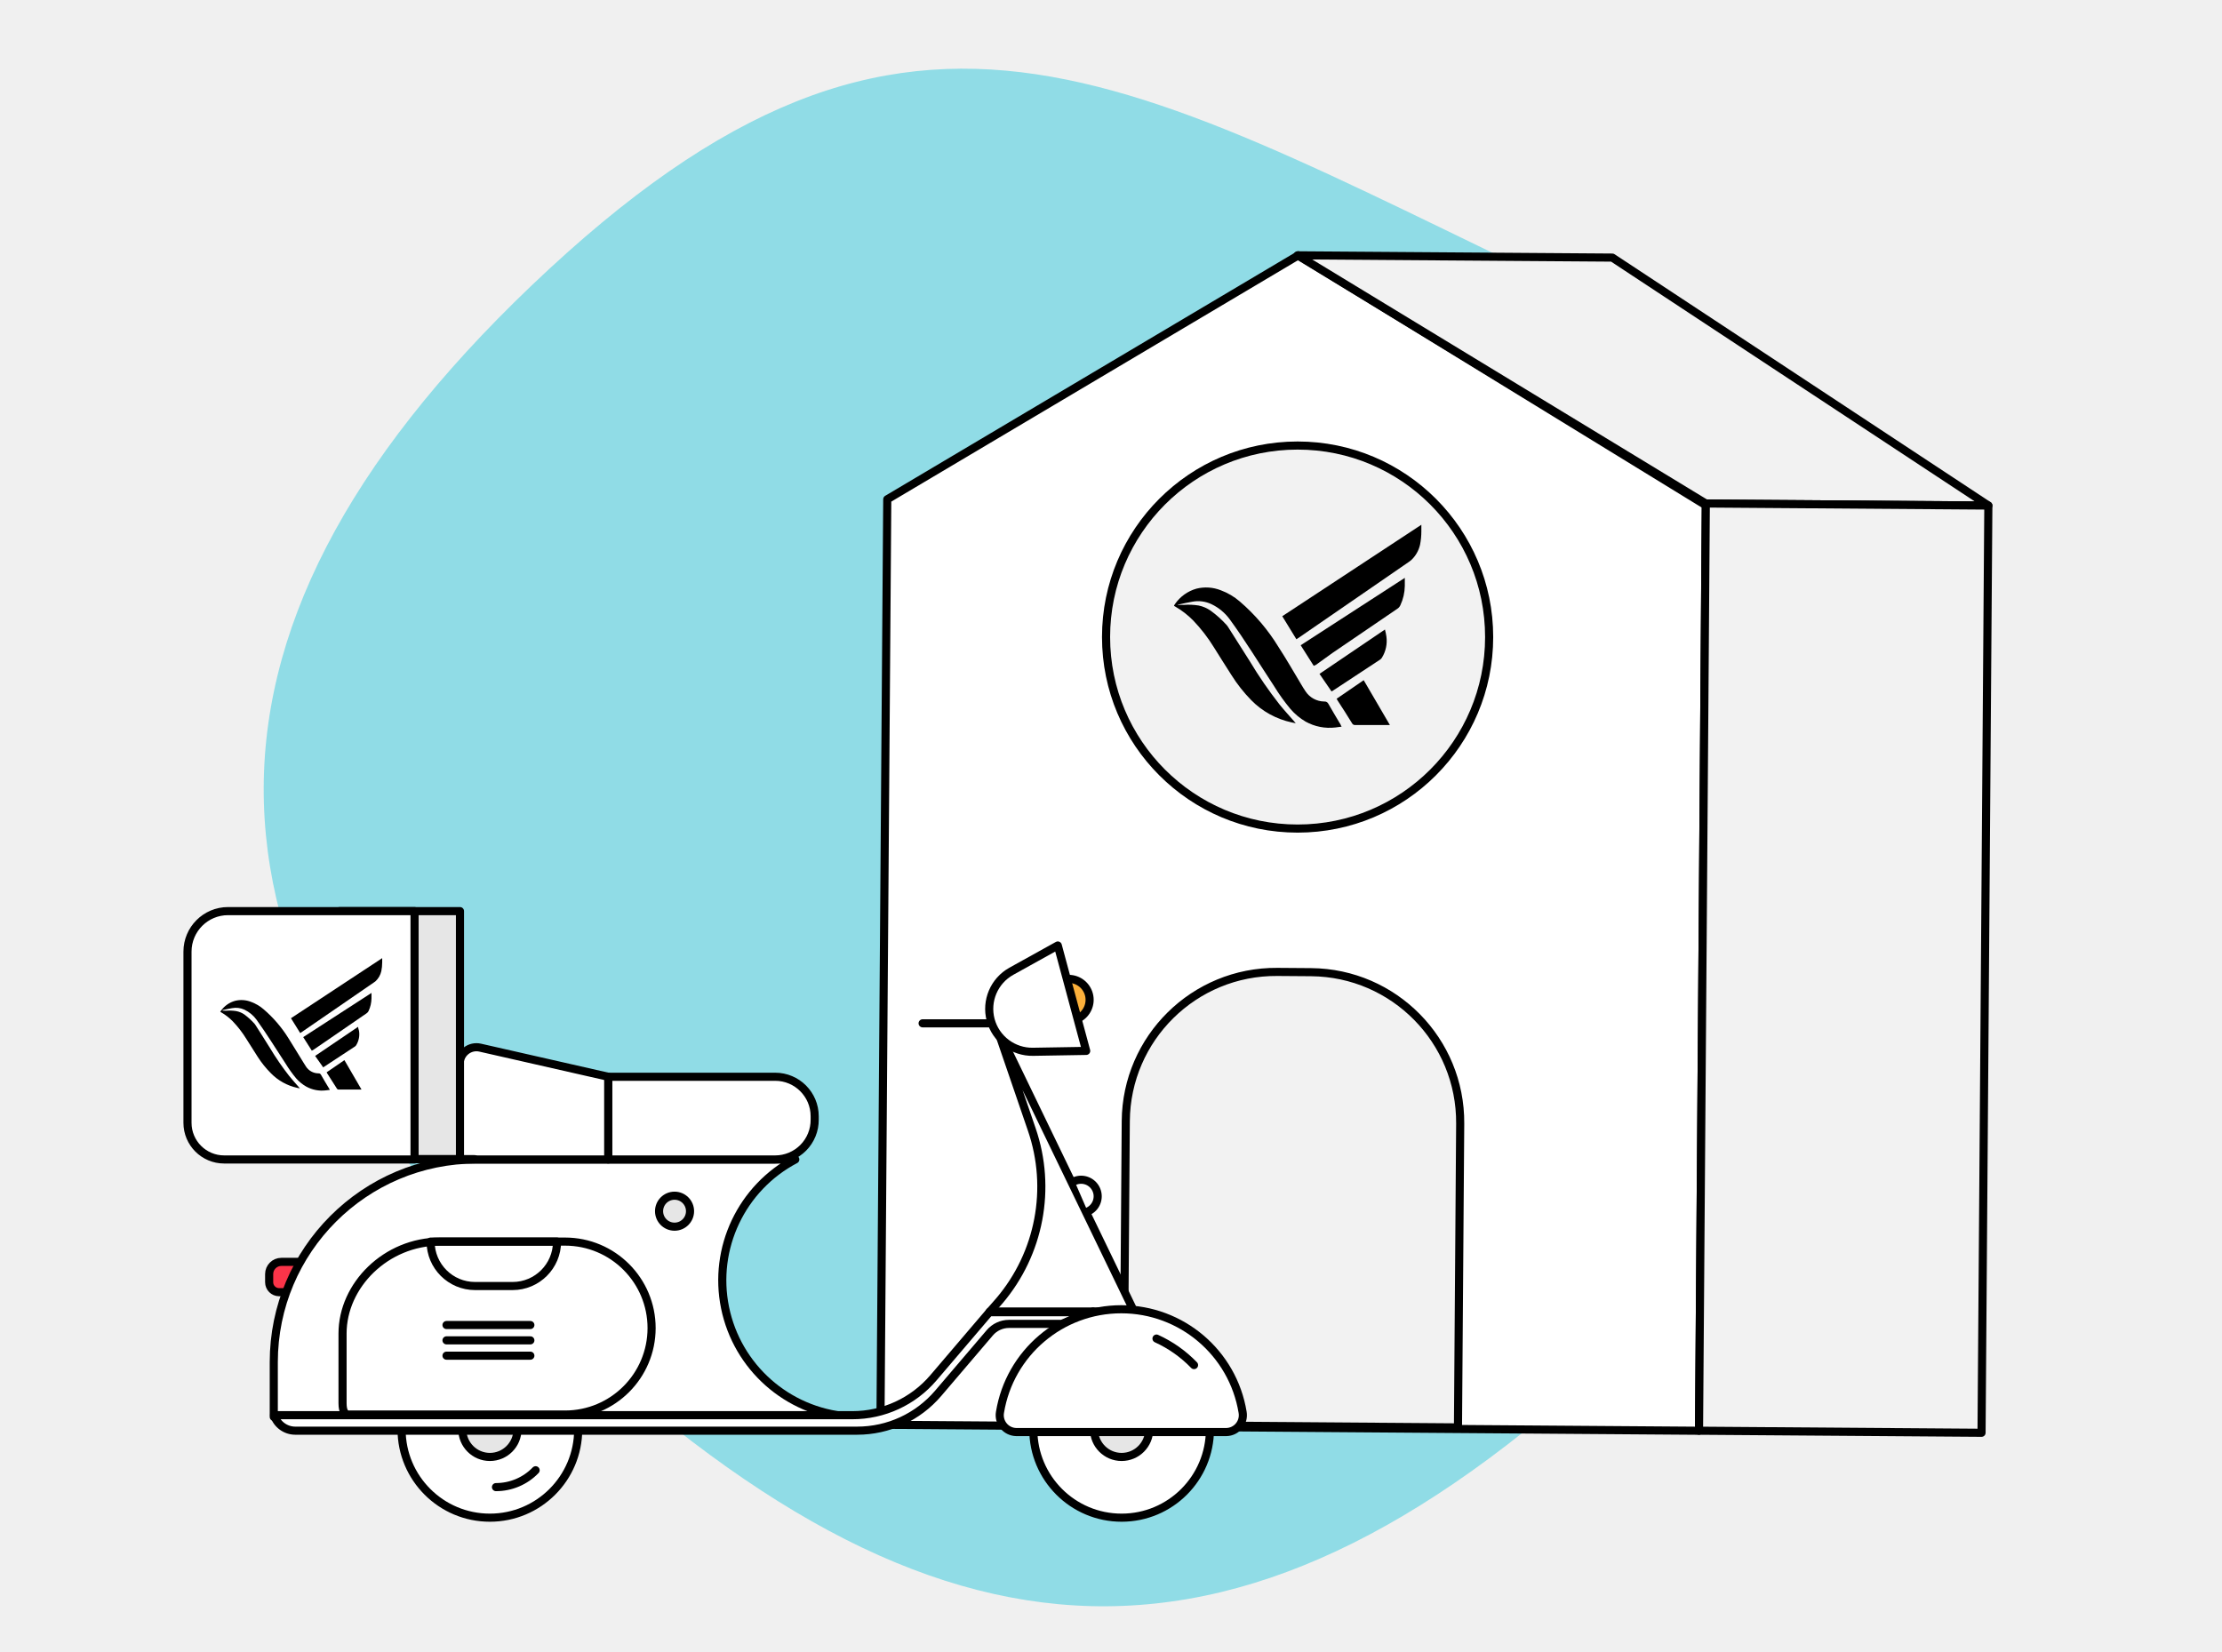
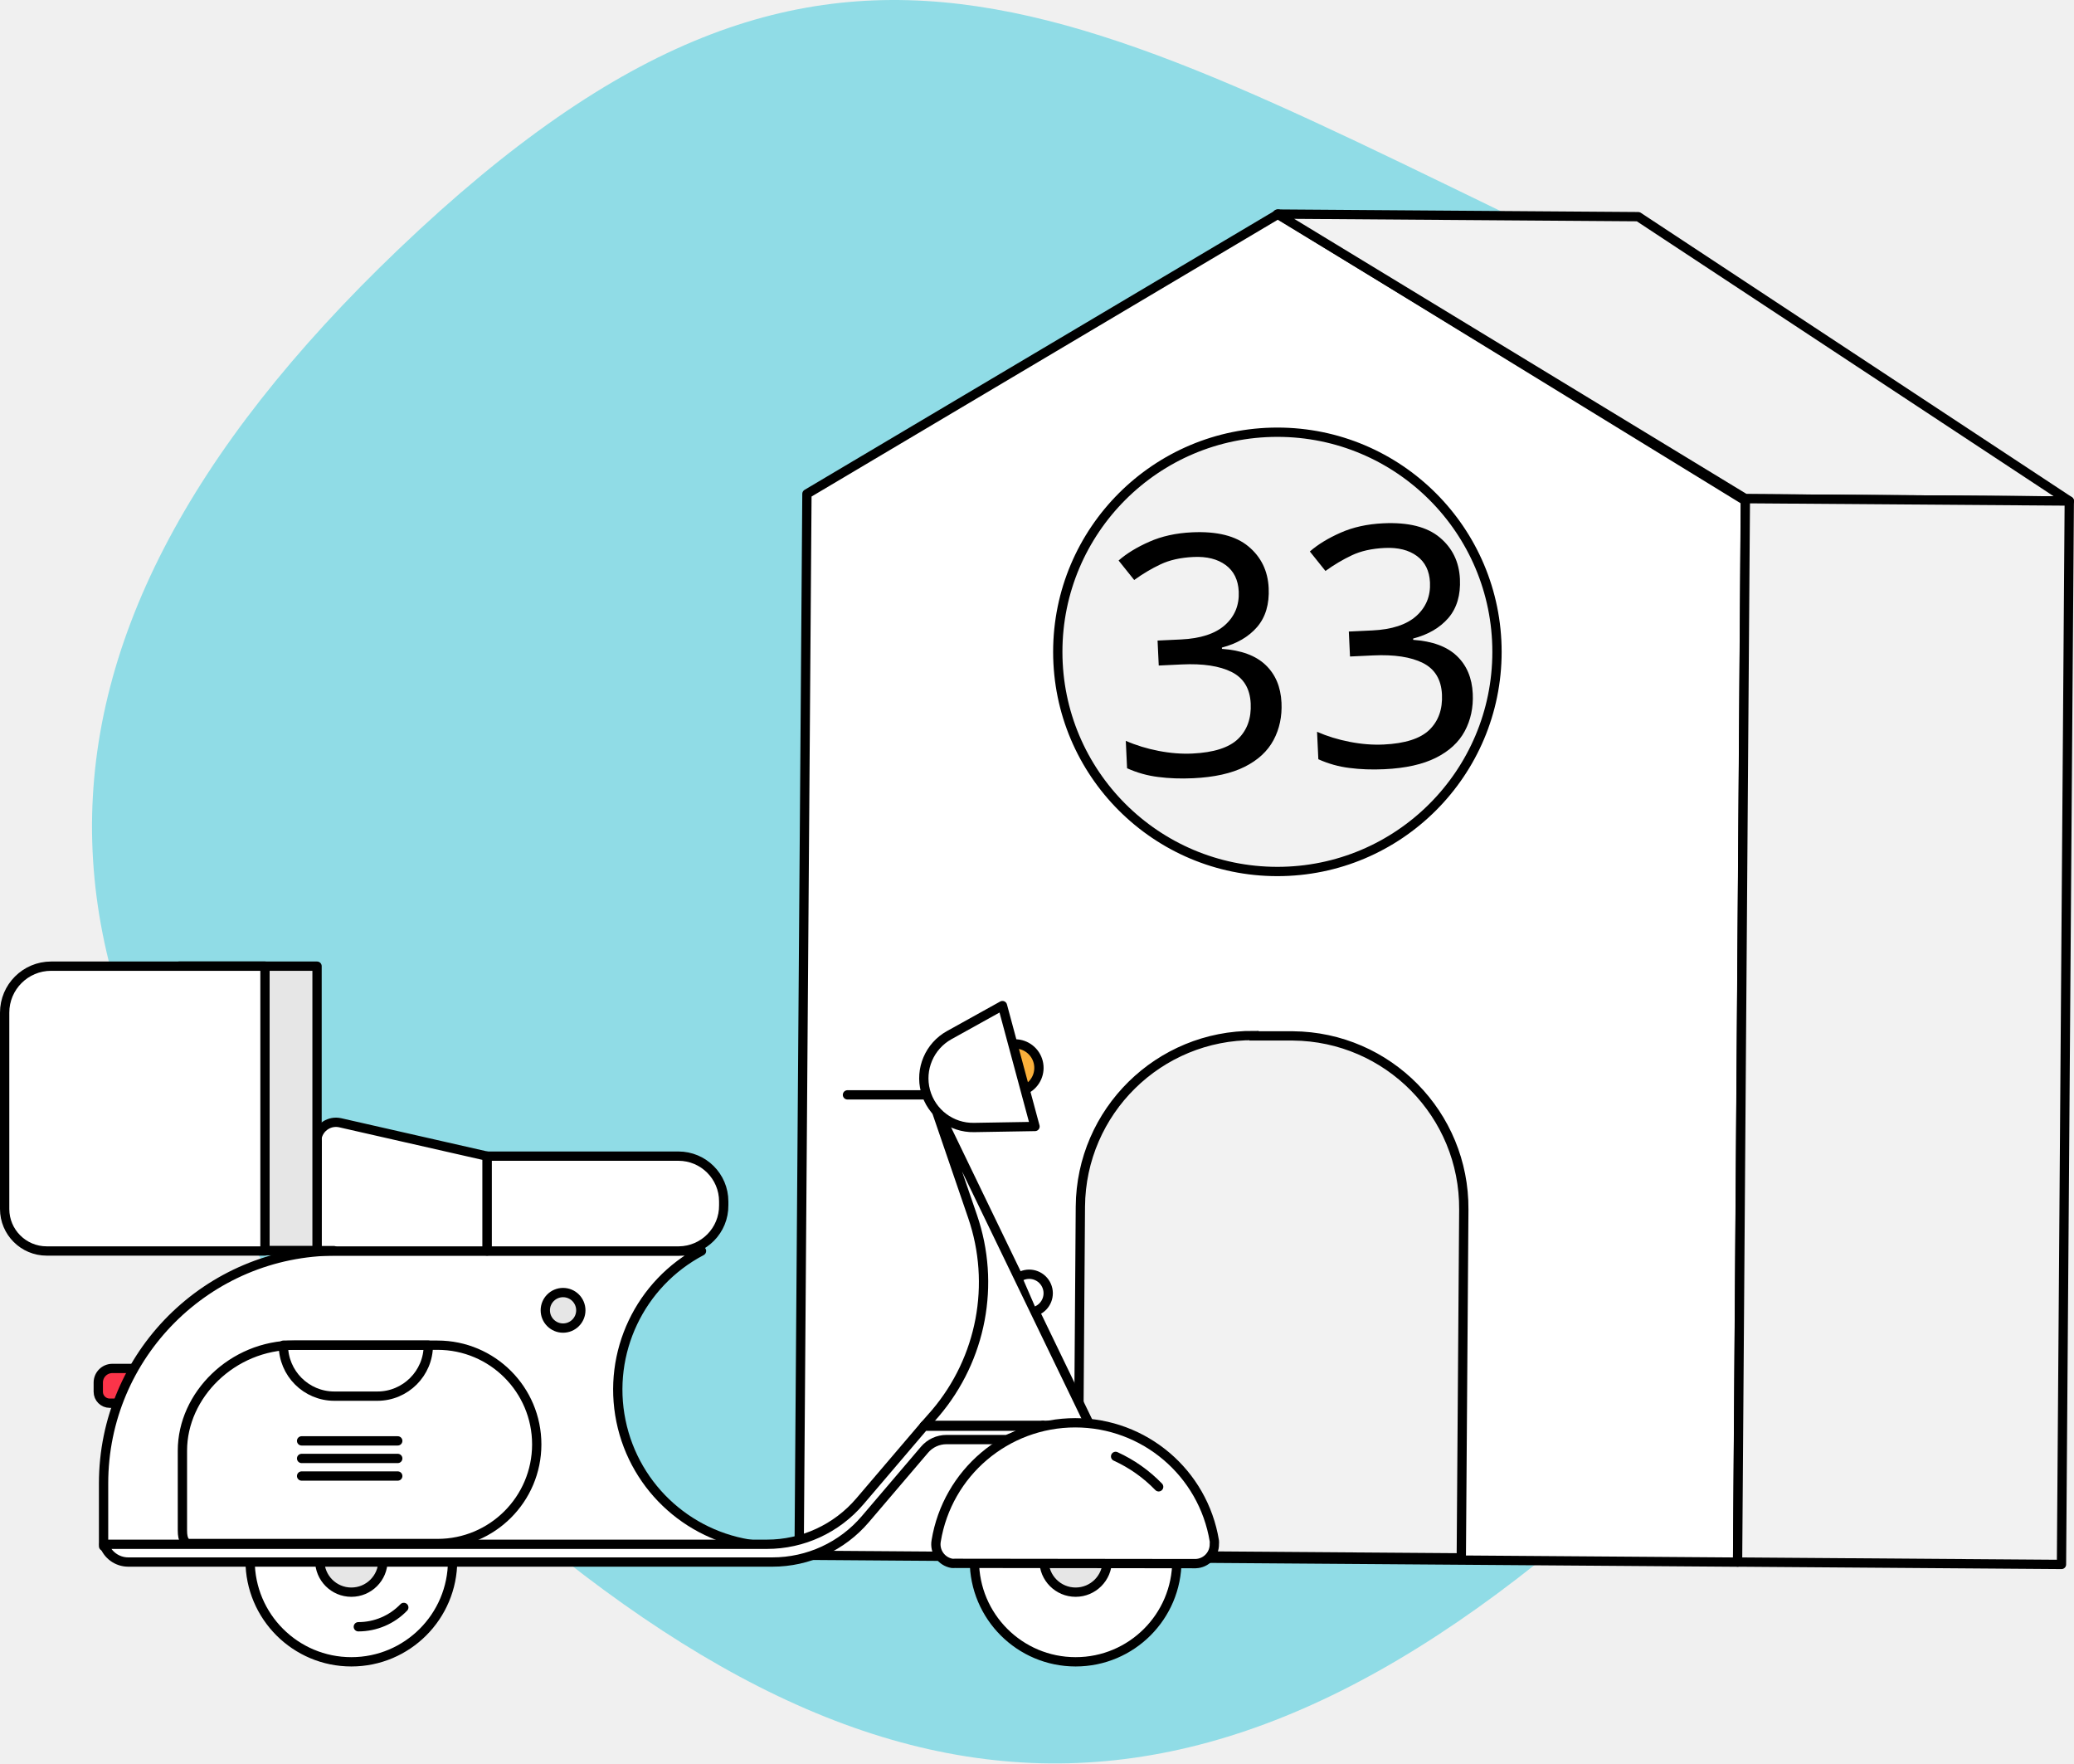
- <svg xmlns="http://www.w3.org/2000/svg" id="Layer_1" data-name="Layer 1" viewBox="0 0 274 203.64">
+ <svg xmlns="http://www.w3.org/2000/svg" id="Layer_1" data-name="Layer 1" viewBox="0 0 223.07 189.64">
  <defs>
-     <style>.cls-1{opacity:0.4;}.cls-2{fill:#00bfd6;}.cls-3,.cls-6{fill:#fff;}.cls-10,.cls-11,.cls-3,.cls-4,.cls-5,.cls-6,.cls-7,.cls-8,.cls-9{stroke:#000;}.cls-11,.cls-3,.cls-5,.cls-7,.cls-8,.cls-9{stroke-linecap:round;stroke-linejoin:round;}.cls-4,.cls-5{fill:#f2f2f2;}.cls-10,.cls-4,.cls-6{stroke-miterlimit:10;}.cls-7{fill:none;}.cls-10,.cls-8{fill:#e6e6e6;}.cls-9{fill:#fb3449;}.cls-11{fill:#fbb03b;}</style>
+     <style>.cls-1{opacity:0.4;}.cls-2{fill:#00bfd6;}.cls-3,.cls-8{fill:#fff;}.cls-10,.cls-11,.cls-12,.cls-13,.cls-3,.cls-4,.cls-5,.cls-6,.cls-7,.cls-8,.cls-9{stroke:#000;}.cls-10,.cls-11,.cls-13,.cls-3,.cls-5,.cls-6,.cls-9{stroke-linecap:round;stroke-linejoin:round;}.cls-4,.cls-5,.cls-6,.cls-7{fill:#f2f2f2;}.cls-4{stroke-miterlimit:10;}.cls-12,.cls-7,.cls-8{stroke-miterlimit:10;}.cls-9{fill:none;}.cls-10,.cls-12{fill:#e6e6e6;}.cls-11{fill:#fb3449;}.cls-13{fill:#fbb03b;}.cls-14{font-size:36px;font-family:MyriadPro-Regular, Myriad Pro;}</style>
  </defs>
  <g class="cls-1">
-     <path class="cls-2" d="M201.11,165c-47.76,45.59-85.4,43.38-133.17-2.21-45.59-43.52-48-84-2.42-127.55,47.76-45.59,73.71-25,133.47,3.11C260.88,67.43,246.71,121.48,201.11,165Z" />
+     <path class="cls-2" d="M201.11,165c-47.76,45.59-85.4,43.38-133.17-2.21-45.59-43.52-48-84-2.42-127.55,47.76-45.59,73.71-25,133.47,3.11C260.88,67.43,246.71,121.48,201.11,165Z" transform="translate(-22.62 -8.47)" />
  </g>
-   <polygon class="cls-3" points="210.35 62.32 160.1 31.49 109.41 61.58 108.57 175.72 209.51 176.46 210.35 62.32" />
-   <path class="cls-4" d="M157.3,119.88h4.18A18.54,18.54,0,0,1,180,138.42v37.47a0,0,0,0,1,0,0H138.76a0,0,0,0,1,0,0V138.42a18.54,18.54,0,0,1,18.54-18.54Z" transform="translate(1.08 -1.16) rotate(0.42)" />
-   <polygon class="cls-5" points="245.19 62.35 210.35 62.1 160.01 31.49 198.82 31.77 245.19 62.35" />
-   <rect class="cls-5" x="209.93" y="62.22" width="34.84" height="114.36" transform="translate(0.88 -1.66) rotate(0.42)" />
-   <circle class="cls-4" cx="160.01" cy="78.57" r="23.62" />
-   <path d="M145.26,74.6l.76,0a7.77,7.77,0,0,1,1.79.08,4,4,0,0,1,1.47.63,12.77,12.77,0,0,1,2,1.8,1.21,1.21,0,0,1,.14.19c.9,1.42,1.81,2.84,2.7,4.26a51.61,51.61,0,0,0,3.65,5.31c.58.72,1.21,1.4,1.82,2.1l.19.23-.49-.1a9.87,9.87,0,0,1-5-2.75,18.4,18.4,0,0,1-2.45-3.11c-.73-1.13-1.44-2.28-2.16-3.42a19.76,19.76,0,0,0-2.53-3.28,10.23,10.23,0,0,0-2.23-1.73l-.14-.08,0-.06.12-.19a4.83,4.83,0,0,1,2.64-1.88,4.93,4.93,0,0,1,3,.2,7.63,7.63,0,0,1,2.35,1.39,23.53,23.53,0,0,1,4.76,5.6c1,1.53,1.88,3.09,2.81,4.63.17.28.33.56.52.83a2.8,2.8,0,0,0,2.31,1.27.51.51,0,0,1,.52.29c.49.86,1,1.72,1.51,2.57,0,.07.07.14.12.24l-.76.1A6.09,6.09,0,0,1,161,89a7.45,7.45,0,0,1-1.88-1.57,23.64,23.64,0,0,1-2-2.79c-1.82-2.76-3.53-5.59-5.48-8.26a6,6,0,0,0-2.26-1.87,3.84,3.84,0,0,0-2.35-.3c-.55.09-1.09.22-1.63.33l-.12,0Z" />
-   <path d="M175.27,64.72c0,.3,0,.56,0,.81a8.46,8.46,0,0,1-.16,1.65,3.71,3.71,0,0,1-1.09,1.9,1.75,1.75,0,0,1-.23.18l-13.71,9.44-.22.14L158.12,76Z" />
-   <path d="M162,82.12l-1.61-2.54,12.84-8.31c0,.38,0,.71,0,1a5.83,5.83,0,0,1-.55,2.38,1,1,0,0,1-.37.43l-8,5.45L162.27,82Z" />
-   <path d="M164.19,85.27l-1.48-2.16,8.07-5.47c.07.31.15.58.18.86a3.92,3.92,0,0,1-.55,2.61.73.73,0,0,1-.21.23l-5.91,3.89Z" />
-   <path d="M171.39,89.42h-4.28a.39.39,0,0,1-.38-.21c-.6-1-1.2-1.9-1.81-2.85,0-.05-.06-.11-.1-.18l3.34-2.29Z" />
-   <circle class="cls-6" cx="60.41" cy="176.29" r="10.89" />
-   <path class="cls-7" d="M66.05,181.33a6.77,6.77,0,0,1-4.89,2.08" />
-   <circle class="cls-8" cx="60.41" cy="176.29" r="3.4" />
-   <path class="cls-9" d="M36.93,155.63H34.7a1.51,1.51,0,0,0-1.51,1.51v1a1.23,1.23,0,0,0,1.23,1.23h.81" />
-   <path class="cls-3" d="M97.89,143H58.76a25,25,0,0,0-25,25v6.75H85.88l18.66-.06A16.84,16.84,0,0,1,98.07,143" />
-   <path class="cls-3" d="M122,161.84l-6.9,8.09a13.13,13.13,0,0,1-10,4.61H33.8a2.74,2.74,0,0,0,2.61,1.91h69.28a13.13,13.13,0,0,0,10-4.61l6.36-7.46a3.12,3.12,0,0,1,2.37-1.1h6.49l3.53-1.44Z" />
-   <path class="cls-3" d="M75,132.8H95.59a4.87,4.87,0,0,1,4.87,4.87v.41A4.87,4.87,0,0,1,95.59,143H75a0,0,0,0,1,0,0V132.8A0,0,0,0,1,75,132.8Z" />
-   <path class="cls-3" d="M56.71,143H75V132.8l-15.79-3.59a2.07,2.07,0,0,0-2.53,2Z" />
-   <circle class="cls-10" cx="83.18" cy="149.38" r="1.91" />
-   <line class="cls-7" x1="58.53" y1="142.96" x2="36.45" y2="142.96" />
-   <path class="cls-3" d="M122,161.84l1.23-1.4a21.73,21.73,0,0,0,4-21.14l-4.06-11.85v-.21l16.67,34.5" />
-   <path class="cls-11" d="M131.79,120.73a2.58,2.58,0,0,1,1.22,4.85" />
-   <path class="cls-3" d="M132.5,145.67a2,2,0,0,1,1.63,3.75" />
-   <line class="cls-7" x1="121.99" y1="126.21" x2="113.77" y2="126.21" />
-   <path class="cls-3" d="M127.39,129.72l6.55-.11-3.5-13-5.73,3.18a5.31,5.31,0,0,0-2.55,6h0A5.31,5.31,0,0,0,127.39,129.72Z" />
-   <circle class="cls-6" cx="138.31" cy="176.29" r="10.89" />
-   <circle class="cls-8" cx="138.31" cy="176.29" r="3.4" />
-   <rect class="cls-8" x="41.88" y="112.37" width="14.84" height="30.58" />
-   <path class="cls-3" d="M28.12,112.37h23a0,0,0,0,1,0,0V143a0,0,0,0,1,0,0H27.64a4.52,4.52,0,0,1-4.52-4.52V117.37A5,5,0,0,1,28.12,112.37Z" />
-   <line class="cls-3" x1="132.82" y1="163.12" x2="134.79" y2="161.75" />
-   <line class="cls-3" x1="136.1" y1="161.75" x2="122.08" y2="161.75" />
-   <path class="cls-6" d="M151.23,176.62a2.08,2.08,0,0,0,2-2.44,15.16,15.16,0,0,0-29.92,0,2.08,2.08,0,0,0,2,2.44Z" />
-   <path class="cls-3" d="M147.24,168.36a15.19,15.19,0,0,0-4.63-3.27" />
-   <path class="cls-6" d="M69.68,153.13H54.24c-6.63,0-12,5.37-12,11.34v8.59c0,1.06.33,1.4.74,1.4H69.68A10.67,10.67,0,0,0,80.35,163.8h0A10.67,10.67,0,0,0,69.68,153.13Z" />
-   <line class="cls-7" x1="55.06" y1="163.42" x2="65.4" y2="163.42" />
-   <line class="cls-7" x1="55.06" y1="165.31" x2="65.4" y2="165.31" />
-   <line class="cls-7" x1="55.06" y1="167.2" x2="65.4" y2="167.2" />
-   <path class="cls-7" d="M53.1,153.13H68.69a0,0,0,0,1,0,0v0a5.48,5.48,0,0,1-5.48,5.48H58.58a5.48,5.48,0,0,1-5.48-5.48v0A0,0,0,0,1,53.1,153.13Z" />
-   <path d="M27.45,124.65l.5,0a5.1,5.1,0,0,1,1.17.05,2.64,2.64,0,0,1,1,.41,8.37,8.37,0,0,1,1.29,1.18.79.79,0,0,1,.09.13c.59.93,1.19,1.86,1.77,2.8a33.85,33.85,0,0,0,2.39,3.48c.38.47.79.92,1.19,1.38l.13.15-.32-.06a6.47,6.47,0,0,1-3.26-1.81,12.07,12.07,0,0,1-1.61-2c-.48-.74-.94-1.5-1.42-2.24a13,13,0,0,0-1.66-2.15,6.71,6.71,0,0,0-1.46-1.13l-.09-.05,0,0,.08-.12a3.17,3.17,0,0,1,1.73-1.23,3.23,3.23,0,0,1,2,.13,5,5,0,0,1,1.54.91A15.43,15.43,0,0,1,35.54,128c.63,1,1.23,2,1.85,3,.11.18.22.37.34.54a1.84,1.84,0,0,0,1.52.84.33.33,0,0,1,.34.19c.32.57.66,1.13,1,1.69l.08.16-.5.06a4,4,0,0,1-2.41-.47,4.89,4.89,0,0,1-1.23-1,15.51,15.51,0,0,1-1.31-1.83c-1.19-1.81-2.32-3.66-3.59-5.42a3.93,3.93,0,0,0-1.48-1.23,2.52,2.52,0,0,0-1.54-.19c-.36.06-.71.14-1.07.22l-.08,0Z" />
-   <path d="M47.13,118.17c0,.2,0,.36,0,.53a5.55,5.55,0,0,1-.11,1.08,2.43,2.43,0,0,1-.71,1.24l-.15.11-9,6.19-.14.09-1.14-1.83Z" />
-   <path d="M38.45,129.58l-1.06-1.67,8.42-5.45c0,.25,0,.46,0,.67a3.83,3.83,0,0,1-.36,1.56.68.68,0,0,1-.24.28L40,128.55l-1.36.93Z" />
-   <path d="M39.86,131.65l-1-1.42,5.3-3.59c0,.2.1.38.12.56a2.57,2.57,0,0,1-.36,1.71.48.48,0,0,1-.14.15l-3.88,2.55Z" />
-   <path d="M44.58,134.38h-2.8a.26.26,0,0,1-.25-.14l-1.19-1.87-.06-.12,2.19-1.5Z" />
+   <polygon class="cls-3" points="187.73 53.85 137.48 23.02 86.79 53.11 85.95 167.25 186.89 167.99 187.73 53.85" />
+   <path class="cls-4" d="M157.5,119.87l4.18,0a18.54,18.54,0,0,1,18.38,18.68L179.79,176h0l-41.24-.3h0l.27-37.47a18.54,18.54,0,0,1,18.68-18.4Z" transform="translate(-22.62 -8.47)" />
+   <polygon class="cls-5" points="222.57 53.88 187.73 53.63 137.39 23.02 176.2 23.3 222.57 53.88" />
+   <rect class="cls-6" x="170.17" y="101.98" width="114.36" height="34.84" transform="translate(83.66 337.4) rotate(-89.58)" />
+   <circle class="cls-7" cx="137.39" cy="70.1" r="23.62" />
+   <circle class="cls-8" cx="37.79" cy="167.82" r="10.89" />
+   <path class="cls-9" d="M66.05,181.33a6.78,6.78,0,0,1-4.89,2.08" transform="translate(-22.62 -8.47)" />
+   <circle class="cls-10" cx="37.79" cy="167.82" r="3.4" />
+   <path class="cls-11" d="M36.93,155.63H34.7a1.52,1.52,0,0,0-1.51,1.51v1a1.23,1.23,0,0,0,1.23,1.23h.81" transform="translate(-22.62 -8.47)" />
+   <path class="cls-3" d="M97.89,143H58.76a25,25,0,0,0-25,25v6.75H85.88l18.66-.06A16.84,16.84,0,0,1,98.07,143" transform="translate(-22.62 -8.47)" />
+   <path class="cls-3" d="M122,161.84l-6.9,8.09a13.13,13.13,0,0,1-10,4.61H33.8a2.74,2.74,0,0,0,2.61,1.91h69.28a13.13,13.13,0,0,0,10-4.61l6.36-7.46a3.1,3.1,0,0,1,2.37-1.1h6.49l3.53-1.44Z" transform="translate(-22.62 -8.47)" />
+   <path class="cls-3" d="M75,132.8H95.59a4.87,4.87,0,0,1,4.87,4.87v.41A4.87,4.87,0,0,1,95.64,143H75V132.8Z" transform="translate(-22.62 -8.47)" />
+   <path class="cls-3" d="M56.71,143H75V132.8l-15.79-3.59a2.08,2.08,0,0,0-2.48,1.56,2.12,2.12,0,0,0,0,.44Z" transform="translate(-22.62 -8.47)" />
+   <circle class="cls-12" cx="60.56" cy="140.91" r="1.91" />
+   <line class="cls-9" x1="35.91" y1="134.49" x2="13.83" y2="134.49" />
+   <path class="cls-3" d="M122,161.84l1.23-1.4a21.75,21.75,0,0,0,4-21.14l-4.06-11.85v-.21l16.67,34.5" transform="translate(-22.62 -8.47)" />
+   <path class="cls-13" d="M131.79,120.73a2.58,2.58,0,0,1,1.22,4.85" transform="translate(-22.62 -8.47)" />
+   <path class="cls-3" d="M132.5,145.67a2,2,0,0,1,1.63,3.75" transform="translate(-22.62 -8.47)" />
+   <line class="cls-9" x1="99.37" y1="117.74" x2="91.15" y2="117.74" />
+   <path class="cls-3" d="M127.39,129.72l6.55-.11-3.5-13-5.73,3.18a5.31,5.31,0,0,0-2.55,6h0A5.3,5.3,0,0,0,127.39,129.72Z" transform="translate(-22.62 -8.47)" />
+   <circle class="cls-8" cx="115.69" cy="167.82" r="10.89" />
+   <circle class="cls-10" cx="115.69" cy="167.82" r="3.4" />
+   <rect class="cls-10" x="19.26" y="103.9" width="14.84" height="30.58" />
+   <path class="cls-3" d="M28.12,112.37h23V143H27.64a4.52,4.52,0,0,1-4.52-4.52h0V117.37a5,5,0,0,1,5-5Z" transform="translate(-22.62 -8.47)" />
+   <line class="cls-9" x1="110.2" y1="154.65" x2="112.17" y2="153.28" />
+   <line class="cls-9" x1="113.48" y1="153.28" x2="99.46" y2="153.28" />
+   <path class="cls-8" d="M151.23,176.62a2.08,2.08,0,0,0,2-2.13,1.63,1.63,0,0,0,0-.31,15.16,15.16,0,0,0-29.92,0,2.08,2.08,0,0,0,1.69,2.41,1.63,1.63,0,0,0,.31,0Z" transform="translate(-22.62 -8.47)" />
+   <path class="cls-3" d="M147.24,168.36a15.21,15.21,0,0,0-4.63-3.27" transform="translate(-22.62 -8.47)" />
+   <path class="cls-8" d="M69.68,153.13H54.24c-6.63,0-12,5.37-12,11.34v8.59c0,1.06.33,1.4.74,1.4h26.7A10.67,10.67,0,0,0,80.35,163.8h0A10.67,10.67,0,0,0,69.68,153.13Z" transform="translate(-22.62 -8.47)" />
+   <line class="cls-9" x1="32.44" y1="154.95" x2="42.78" y2="154.95" />
+   <line class="cls-9" x1="32.44" y1="156.84" x2="42.78" y2="156.84" />
+   <line class="cls-9" x1="32.44" y1="158.73" x2="42.78" y2="158.73" />
+   <path class="cls-9" d="M53.1,153.13H68.69a5.48,5.48,0,0,1-5.48,5.48H58.58a5.48,5.48,0,0,1-5.48-5.48Z" transform="translate(-22.62 -8.47)" />
+   <text x="-22.62" y="-8.47" />
+   <text class="cls-14" transform="translate(119.65 83.74) rotate(-2.7)">33</text>
</svg>
